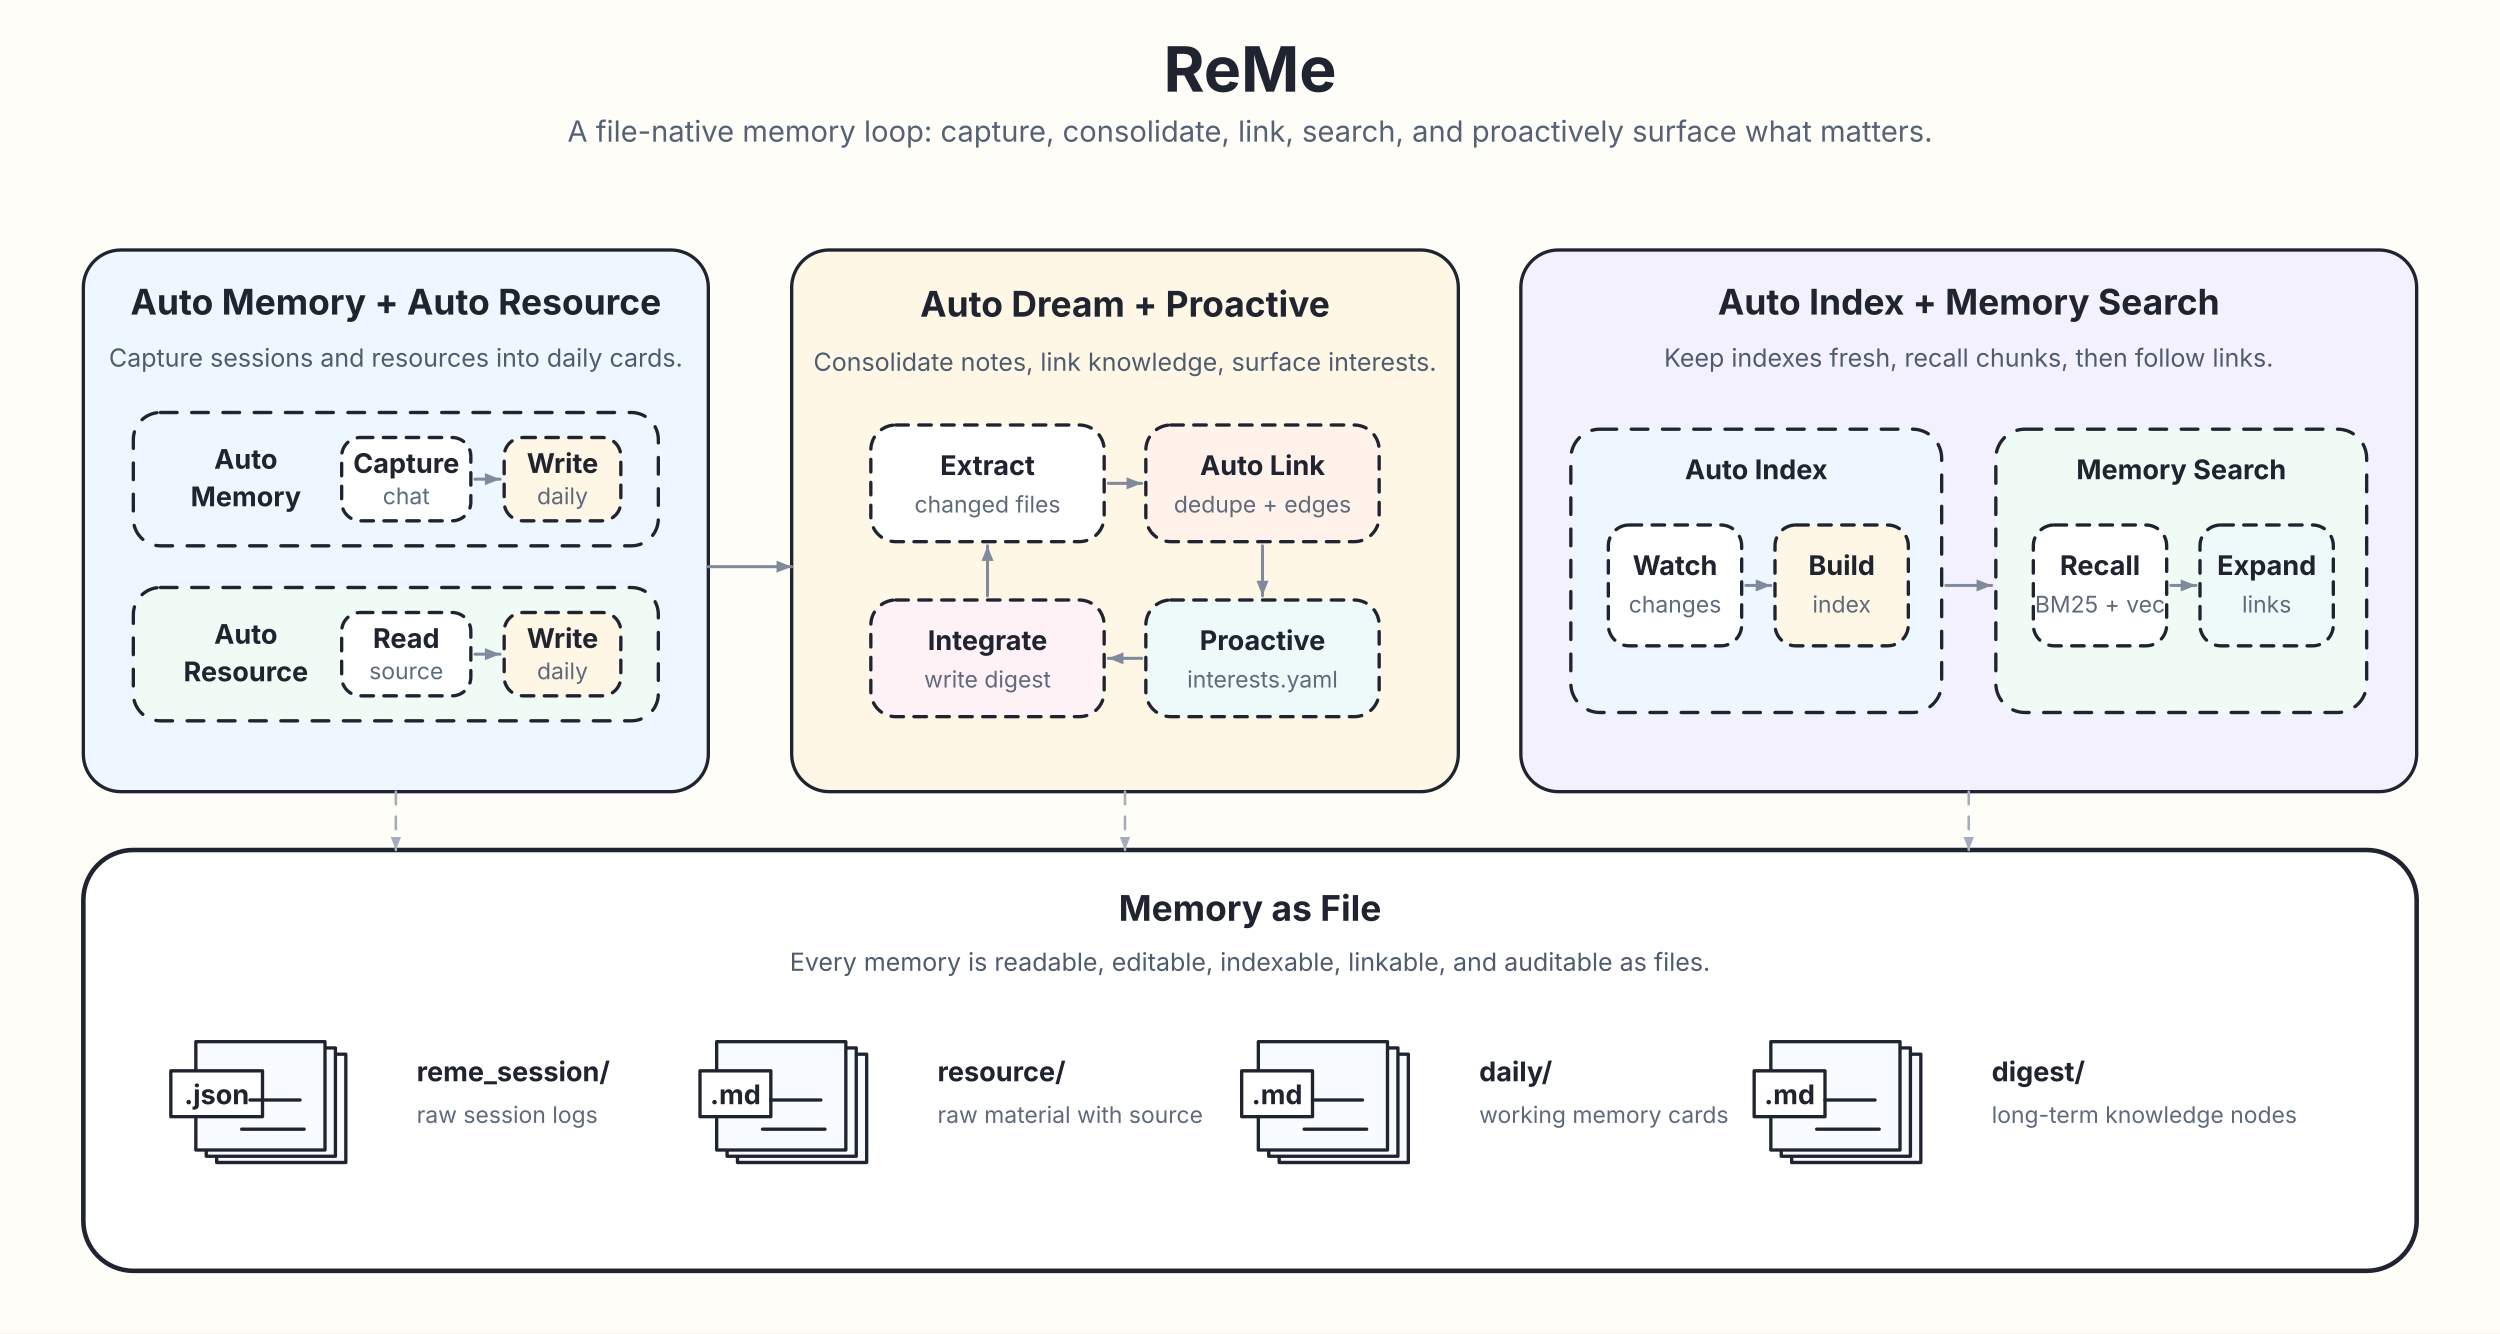
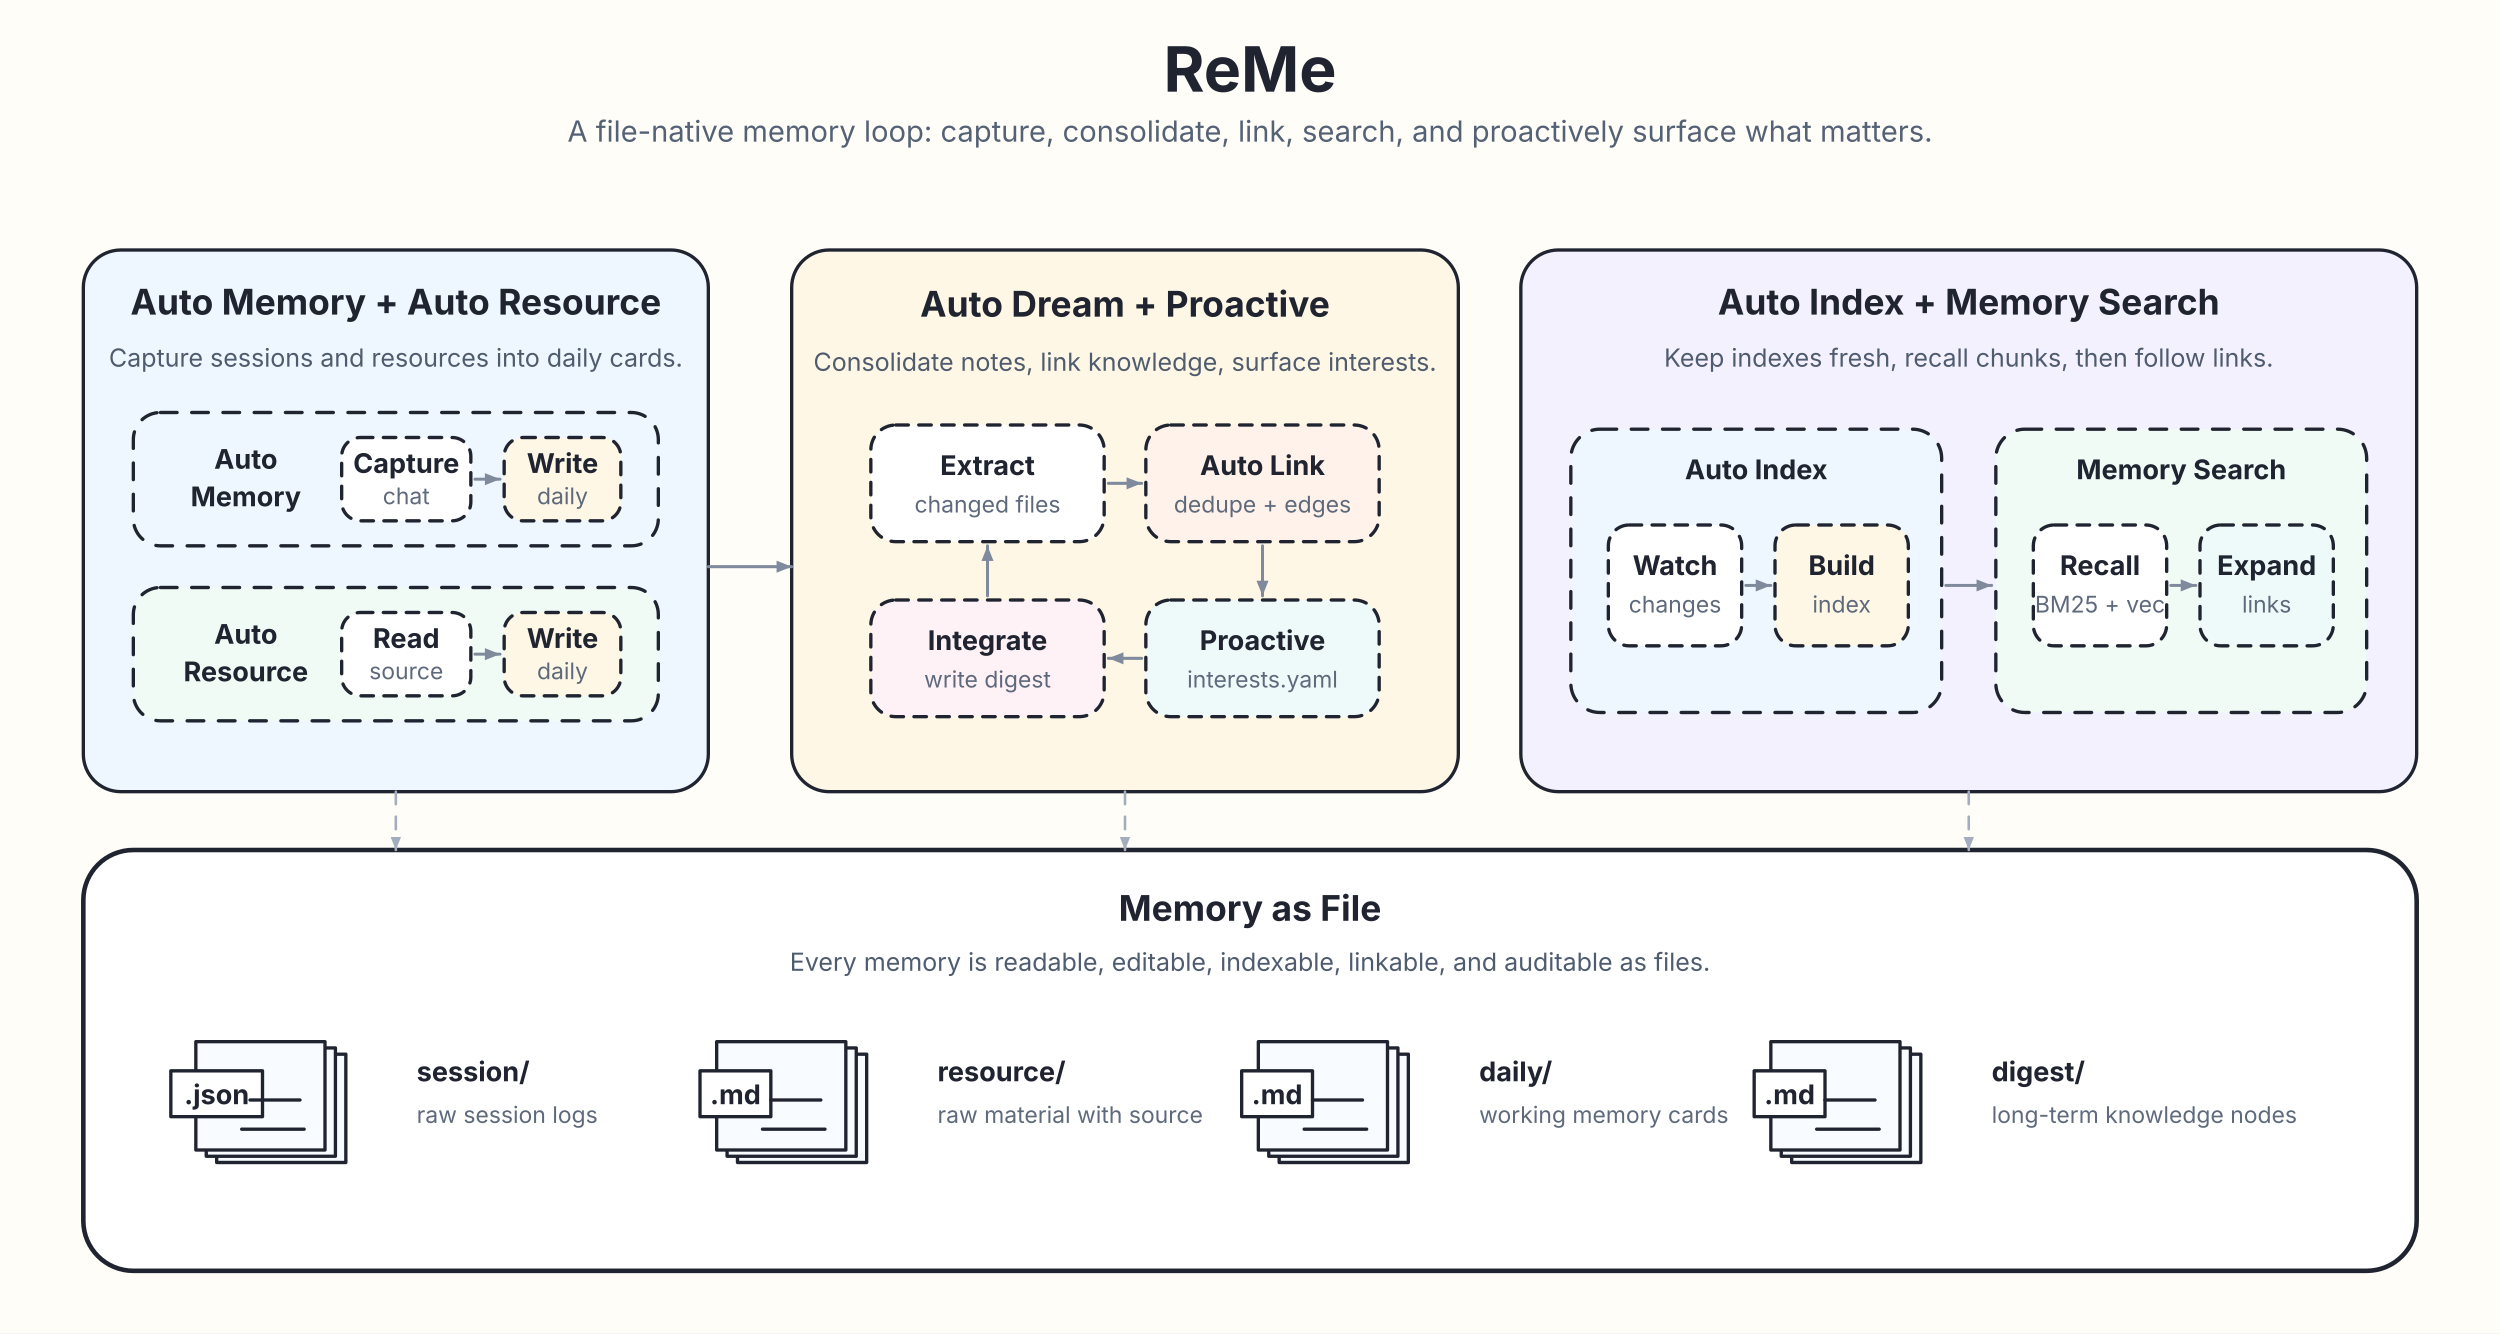
<svg xmlns="http://www.w3.org/2000/svg" width="1200" height="640" viewBox="0 0 1200 640" role="img" aria-labelledby="title desc">
  <defs>
    <style>
      .bg { fill: #fffdf8; }
      .ink { stroke: #1f2430; stroke-width: 2.2; stroke-linecap: round; stroke-linejoin: round; }
      .thin { stroke-width: 1.6; }
      .dash { stroke-dasharray: 8 7; }
      .title { font: 700 30px "Comic Sans MS", "Bradley Hand", -apple-system, BlinkMacSystemFont, "Segoe UI", sans-serif; fill: #1f2430; }
      .subtitle { font: 14px "Comic Sans MS", "Bradley Hand", -apple-system, BlinkMacSystemFont, "Segoe UI", sans-serif; fill: #556276; }
      .head { font: 700 17px "Comic Sans MS", "Bradley Hand", -apple-system, BlinkMacSystemFont, "Segoe UI", sans-serif; fill: #1f2430; }
      .label { font: 700 13px "Comic Sans MS", "Bradley Hand", -apple-system, BlinkMacSystemFont, "Segoe UI", sans-serif; fill: #1f2430; }
      .text { font: 12px "Comic Sans MS", "Bradley Hand", -apple-system, BlinkMacSystemFont, "Segoe UI", sans-serif; fill: #4f5c6f; }
      .tiny { font: 11px "Comic Sans MS", "Bradley Hand", -apple-system, BlinkMacSystemFont, "Segoe UI", sans-serif; fill: #5e6a7c; }
      .box { fill: #ffffff; }
      .blue { fill: #eef7ff; }
      .green { fill: #f0fbf5; }
      .yellow { fill: #fff7e5; }
      .pink { fill: #fff2f6; }
      .violet { fill: #f4f1ff; }
      .mint { fill: #eefafa; }
      .peach { fill: #fff2ea; }
      .paper { fill: #f8fbff; }
      .tab { fill: #ffffff; }
      .step { stroke-dasharray: 6 5; }
      .arrow { fill: none; stroke: #7f8b9d; stroke-width: 1.45; stroke-linecap: round; stroke-linejoin: round; marker-end: url(#arrow); }
      .soft-arrow { fill: none; stroke: #a3adbd; stroke-width: 1.25; stroke-dasharray: 6 6; stroke-linecap: round; stroke-linejoin: round; marker-end: url(#arrow-soft); }
    </style>
    <marker id="arrow" markerWidth="6" markerHeight="6" refX="5" refY="2" orient="auto" markerUnits="strokeWidth">
      <path d="M0,0 L0,4 L5,2 z" fill="#7f8b9d" />
    </marker>
    <marker id="arrow-soft" markerWidth="6" markerHeight="6" refX="5" refY="2" orient="auto" markerUnits="strokeWidth">
      <path d="M0,0 L0,4 L5,2 z" fill="#a3adbd" />
    </marker>
  </defs>
  <rect class="bg" x="0" y="0" width="1200" height="640" />
  <text class="title" x="600" y="44" text-anchor="middle">ReMe</text>
  <text class="subtitle" x="600" y="68" text-anchor="middle">A file-native memory loop: capture, consolidate, link, search, and proactively surface what matters.</text>
  <g transform="translate(40 120)">
    <rect class="blue ink thin" x="0" y="0" width="300" height="260" rx="18" />
    <text class="head" x="150" y="31" text-anchor="middle">Auto Memory + Auto Resource</text>
    <text class="text" x="150" y="56" text-anchor="middle">Capture sessions and resources into daily cards.</text>
    <g transform="translate(24 78)">
      <rect class="blue ink thin dash" x="0" y="0" width="252" height="64" rx="13" />
      <text class="label" x="54" y="27" text-anchor="middle">Auto</text>
      <text class="label" x="54" y="45" text-anchor="middle">Memory</text>
      <rect class="box ink thin step" x="100" y="12" width="62" height="40" rx="9" />
      <text class="label" x="131" y="29" text-anchor="middle">Capture</text>
      <text class="tiny" x="131" y="44" text-anchor="middle">chat</text>
      <rect class="yellow ink thin step" x="178" y="12" width="56" height="40" rx="9" />
      <text class="label" x="206" y="29" text-anchor="middle">Write</text>
      <text class="tiny" x="206" y="44" text-anchor="middle">daily</text>
      <path class="arrow" d="M164 32 H176" />
    </g>
    <g transform="translate(24 162)">
      <rect class="green ink thin dash" x="0" y="0" width="252" height="64" rx="13" />
      <text class="label" x="54" y="27" text-anchor="middle">Auto</text>
      <text class="label" x="54" y="45" text-anchor="middle">Resource</text>
      <rect class="box ink thin step" x="100" y="12" width="62" height="40" rx="9" />
      <text class="label" x="131" y="29" text-anchor="middle">Read</text>
      <text class="tiny" x="131" y="44" text-anchor="middle">source</text>
      <rect class="yellow ink thin step" x="178" y="12" width="56" height="40" rx="9" />
      <text class="label" x="206" y="29" text-anchor="middle">Write</text>
      <text class="tiny" x="206" y="44" text-anchor="middle">daily</text>
      <path class="arrow" d="M164 32 H176" />
    </g>
  </g>
  <g transform="translate(380 120)">
    <rect class="yellow ink thin" x="0" y="0" width="320" height="260" rx="18" />
    <text class="head" x="160" y="32" text-anchor="middle">Auto Dream + Proactive</text>
    <text class="text" x="160" y="58" text-anchor="middle">Consolidate notes, link knowledge, surface interests.</text>
    <rect class="box ink thin step" x="38" y="84" width="112" height="56" rx="12" />
    <text class="label" x="94" y="108" text-anchor="middle">Extract</text>
    <text class="tiny" x="94" y="126" text-anchor="middle">changed files</text>
    <rect class="peach ink thin step" x="170" y="84" width="112" height="56" rx="12" />
    <text class="label" x="226" y="108" text-anchor="middle">Auto Link</text>
    <text class="tiny" x="226" y="126" text-anchor="middle">dedupe + edges</text>
    <rect class="pink ink thin step" x="38" y="168" width="112" height="56" rx="12" />
    <text class="label" x="94" y="192" text-anchor="middle">Integrate</text>
    <text class="tiny" x="94" y="210" text-anchor="middle">write digest</text>
    <rect class="mint ink thin step" x="170" y="168" width="112" height="56" rx="12" />
    <text class="label" x="226" y="192" text-anchor="middle">Proactive</text>
    <text class="tiny" x="226" y="210" text-anchor="middle">interests.yaml</text>
    <path class="arrow" d="M152 112 H168" />
    <path class="arrow" d="M226 142 V166" />
    <path class="arrow" d="M168 196 H152" />
    <path class="arrow" d="M94 166 V142" />
  </g>
  <g transform="translate(730 120)">
    <rect class="violet ink thin" x="0" y="0" width="430" height="260" rx="18" />
    <text class="head" x="215" y="31" text-anchor="middle">Auto Index + Memory Search</text>
    <text class="text" x="215" y="56" text-anchor="middle">Keep indexes fresh, recall chunks, then follow links.</text>
    <g transform="translate(24 86)">
      <rect class="blue ink thin dash" x="0" y="0" width="178" height="136" rx="14" />
      <text class="label" x="89" y="24" text-anchor="middle">Auto Index</text>
      <rect class="box ink thin step" x="18" y="46" width="64" height="58" rx="10" />
      <text class="label" x="50" y="70" text-anchor="middle">Watch</text>
      <text class="tiny" x="50" y="88" text-anchor="middle">changes</text>
      <rect class="yellow ink thin step" x="98" y="46" width="64" height="58" rx="10" />
      <text class="label" x="130" y="70" text-anchor="middle">Build</text>
      <text class="tiny" x="130" y="88" text-anchor="middle">index</text>
      <path class="arrow" d="M84 75 H96" />
    </g>
    <g transform="translate(228 86)">
      <rect class="green ink thin dash" x="0" y="0" width="178" height="136" rx="14" />
      <text class="label" x="89" y="24" text-anchor="middle">Memory Search</text>
      <rect class="box ink thin step" x="18" y="46" width="64" height="58" rx="10" />
      <text class="label" x="50" y="70" text-anchor="middle">Recall</text>
      <text class="tiny" x="50" y="88" text-anchor="middle">BM25 + vec</text>
      <rect class="mint ink thin step" x="98" y="46" width="64" height="58" rx="10" />
      <text class="label" x="130" y="70" text-anchor="middle">Expand</text>
      <text class="tiny" x="130" y="88" text-anchor="middle">links</text>
      <path class="arrow" d="M84 75 H96" />
    </g>
    <path class="arrow" d="M204 161 H226" />
  </g>
  <path class="arrow" d="M340 272 H380" />
  <rect class="box ink" x="40" y="408" width="1120" height="202" rx="24" />
  <text class="head" x="600" y="442" text-anchor="middle">Memory as File</text>
  <text class="text" x="600" y="466" text-anchor="middle">Every memory is readable, editable, indexable, linkable, and auditable as files.</text>
  <g transform="translate(94 500)">
    <rect class="paper ink thin" x="10" y="6" width="62" height="52" />
    <rect class="paper ink thin" x="5" y="3" width="62" height="52" />
    <rect class="paper ink thin" x="0" y="0" width="62" height="52" />
    <rect class="tab ink thin" x="-12" y="14" width="44" height="22" />
    <text class="label" x="10" y="30" text-anchor="middle">.json</text>
    <line class="ink thin" x1="26" y1="28" x2="50" y2="28" />
    <line class="ink thin" x1="22" y1="42" x2="52" y2="42" />
-     <text class="label" x="106" y="19">reme_session/</text>
+     <text class="label" x="106" y="19">session/</text>
    <text class="tiny" x="106" y="39">raw session logs</text>
  </g>
  <g transform="translate(344 500)">
    <rect class="paper ink thin" x="10" y="6" width="62" height="52" />
    <rect class="paper ink thin" x="5" y="3" width="62" height="52" />
    <rect class="paper ink thin" x="0" y="0" width="62" height="52" />
    <rect class="tab ink thin" x="-8" y="14" width="34" height="22" />
    <text class="label" x="9" y="30" text-anchor="middle">.md</text>
    <line class="ink thin" x1="26" y1="28" x2="50" y2="28" />
    <line class="ink thin" x1="22" y1="42" x2="52" y2="42" />
    <text class="label" x="106" y="19">resource/</text>
    <text class="tiny" x="106" y="39">raw material with source</text>
  </g>
  <g transform="translate(604 500)">
    <rect class="paper ink thin" x="10" y="6" width="62" height="52" />
    <rect class="paper ink thin" x="5" y="3" width="62" height="52" />
    <rect class="paper ink thin" x="0" y="0" width="62" height="52" />
    <rect class="tab ink thin" x="-8" y="14" width="34" height="22" />
    <text class="label" x="9" y="30" text-anchor="middle">.md</text>
    <line class="ink thin" x1="26" y1="28" x2="50" y2="28" />
    <line class="ink thin" x1="22" y1="42" x2="52" y2="42" />
    <text class="label" x="106" y="19">daily/</text>
    <text class="tiny" x="106" y="39">working memory cards</text>
  </g>
  <g transform="translate(850 500)">
    <rect class="paper ink thin" x="10" y="6" width="62" height="52" />
    <rect class="paper ink thin" x="5" y="3" width="62" height="52" />
    <rect class="paper ink thin" x="0" y="0" width="62" height="52" />
    <rect class="tab ink thin" x="-8" y="14" width="34" height="22" />
    <text class="label" x="9" y="30" text-anchor="middle">.md</text>
    <line class="ink thin" x1="26" y1="28" x2="50" y2="28" />
    <line class="ink thin" x1="22" y1="42" x2="52" y2="42" />
    <text class="label" x="106" y="19">digest/</text>
    <text class="tiny" x="106" y="39">long-term knowledge nodes</text>
  </g>
  <path class="soft-arrow" d="M190 380 V408" />
  <path class="soft-arrow" d="M540 380 V408" />
  <path class="soft-arrow" d="M945 380 V408" />
</svg>
